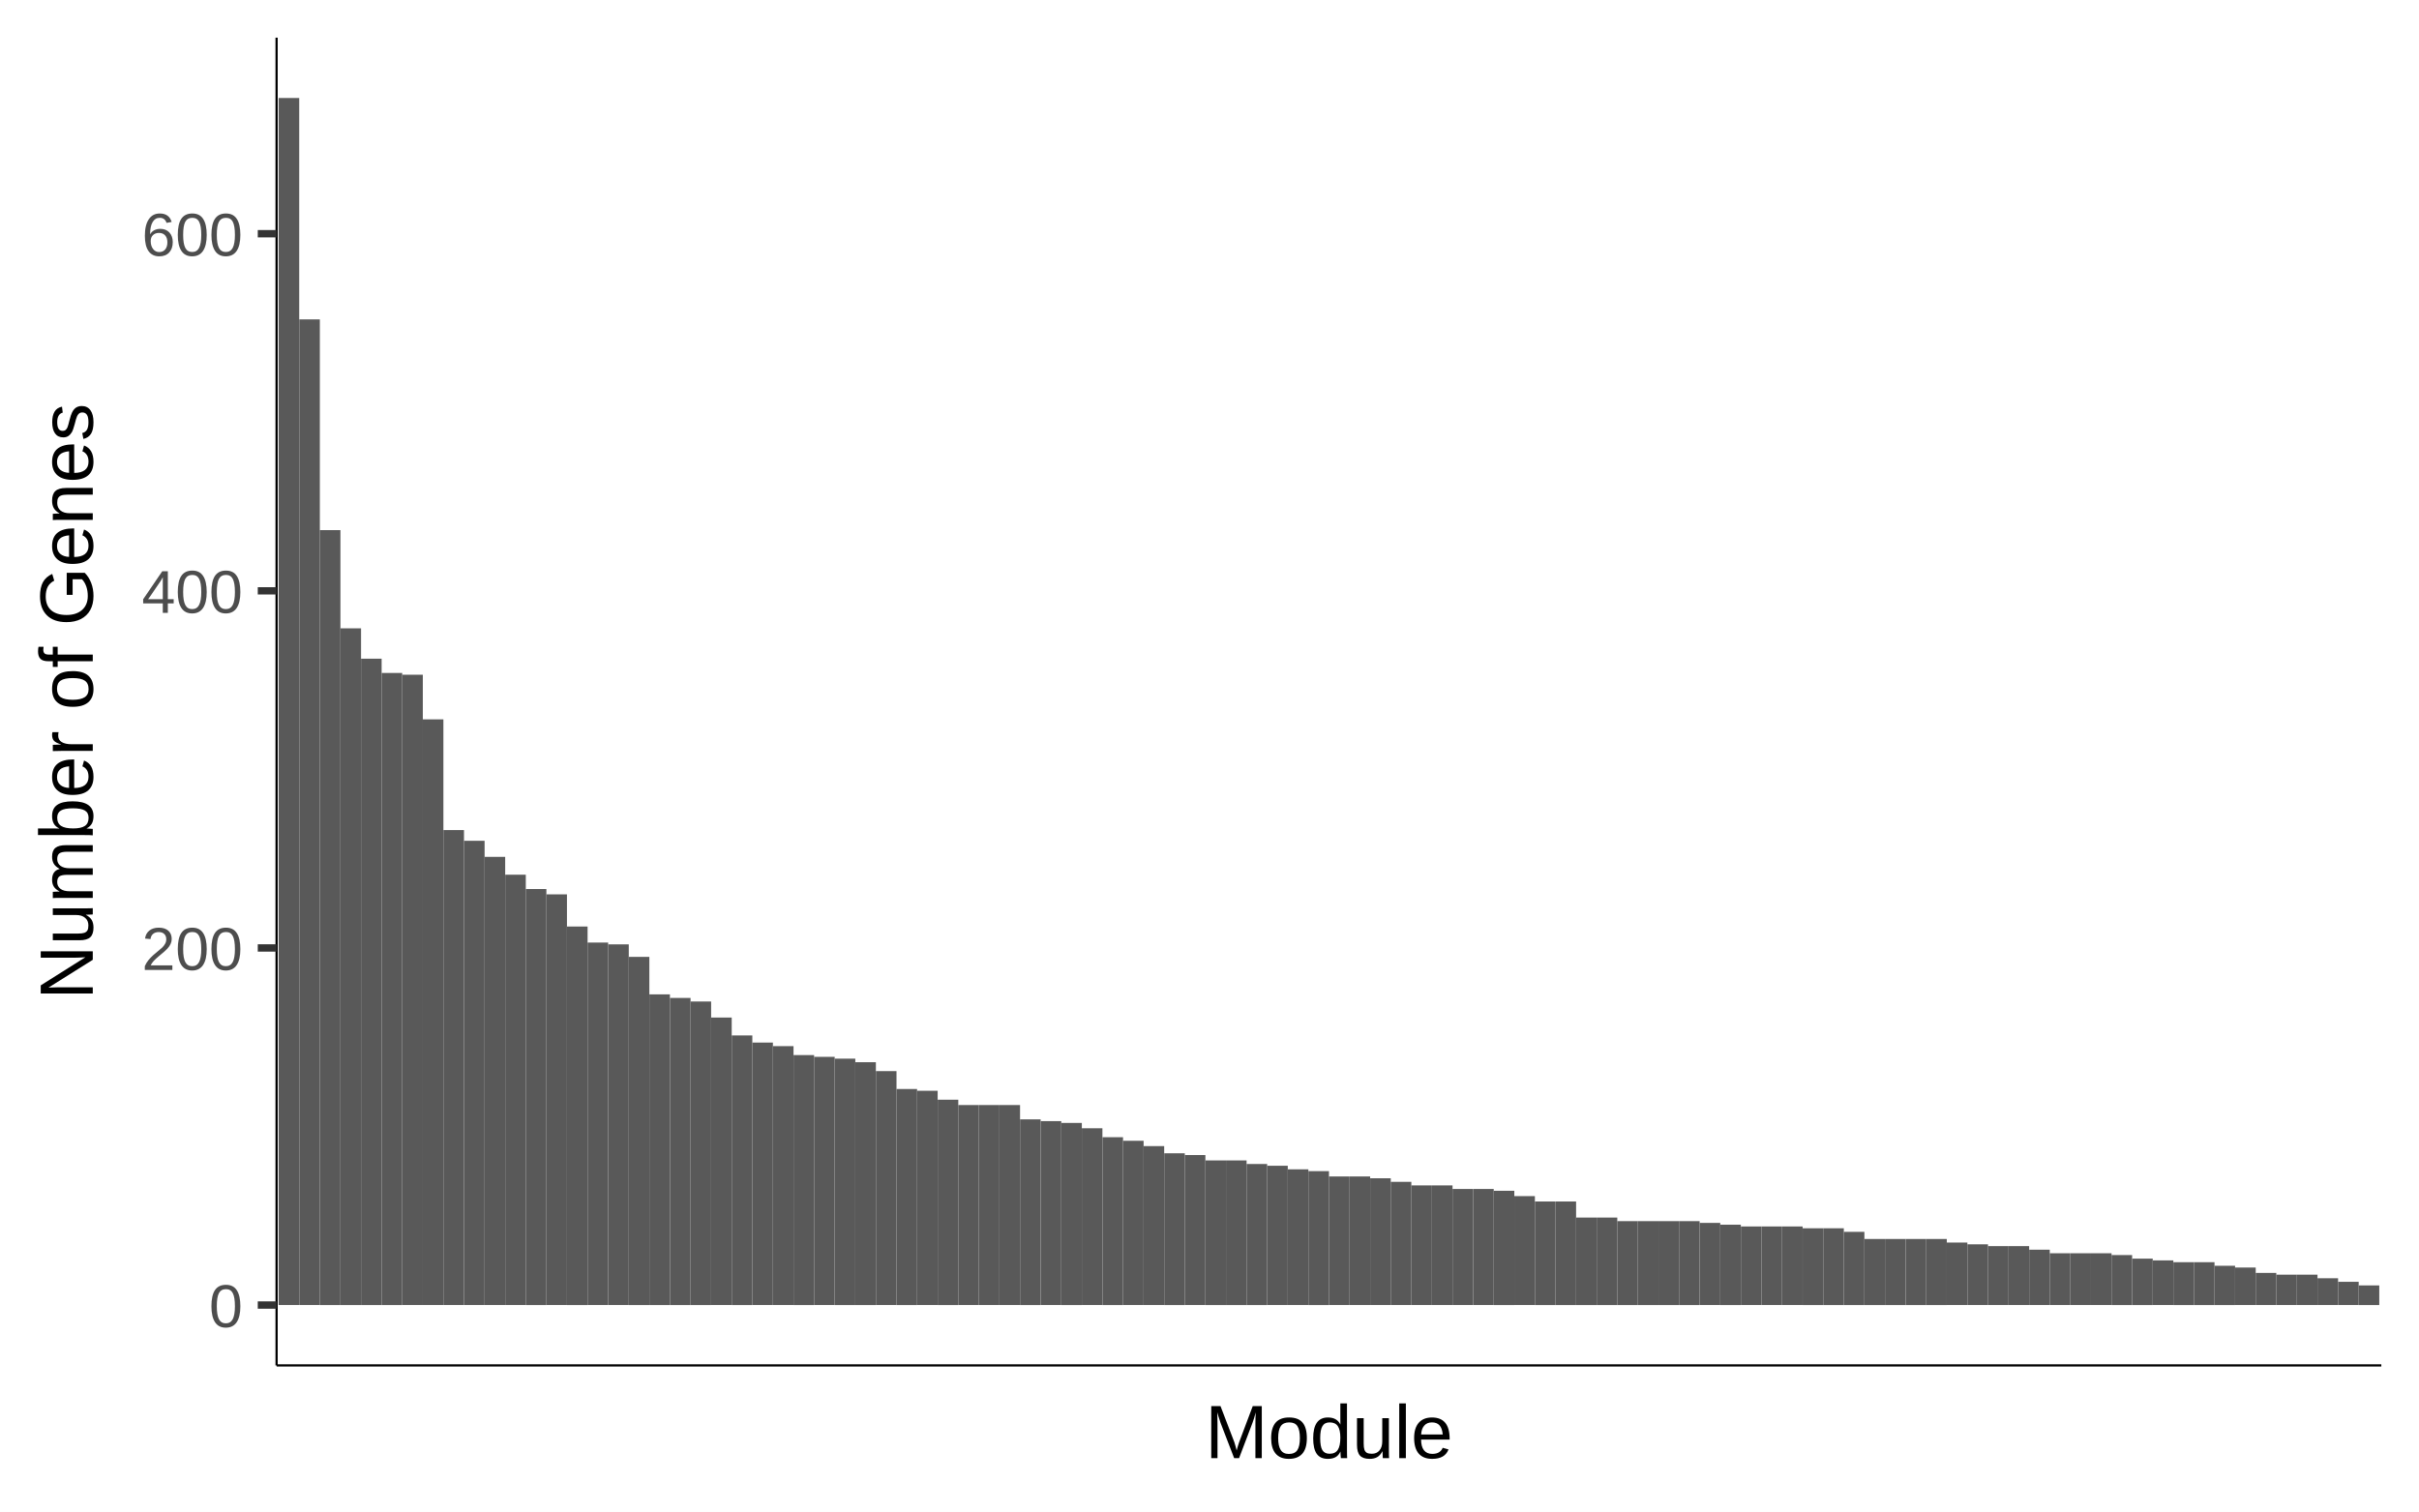
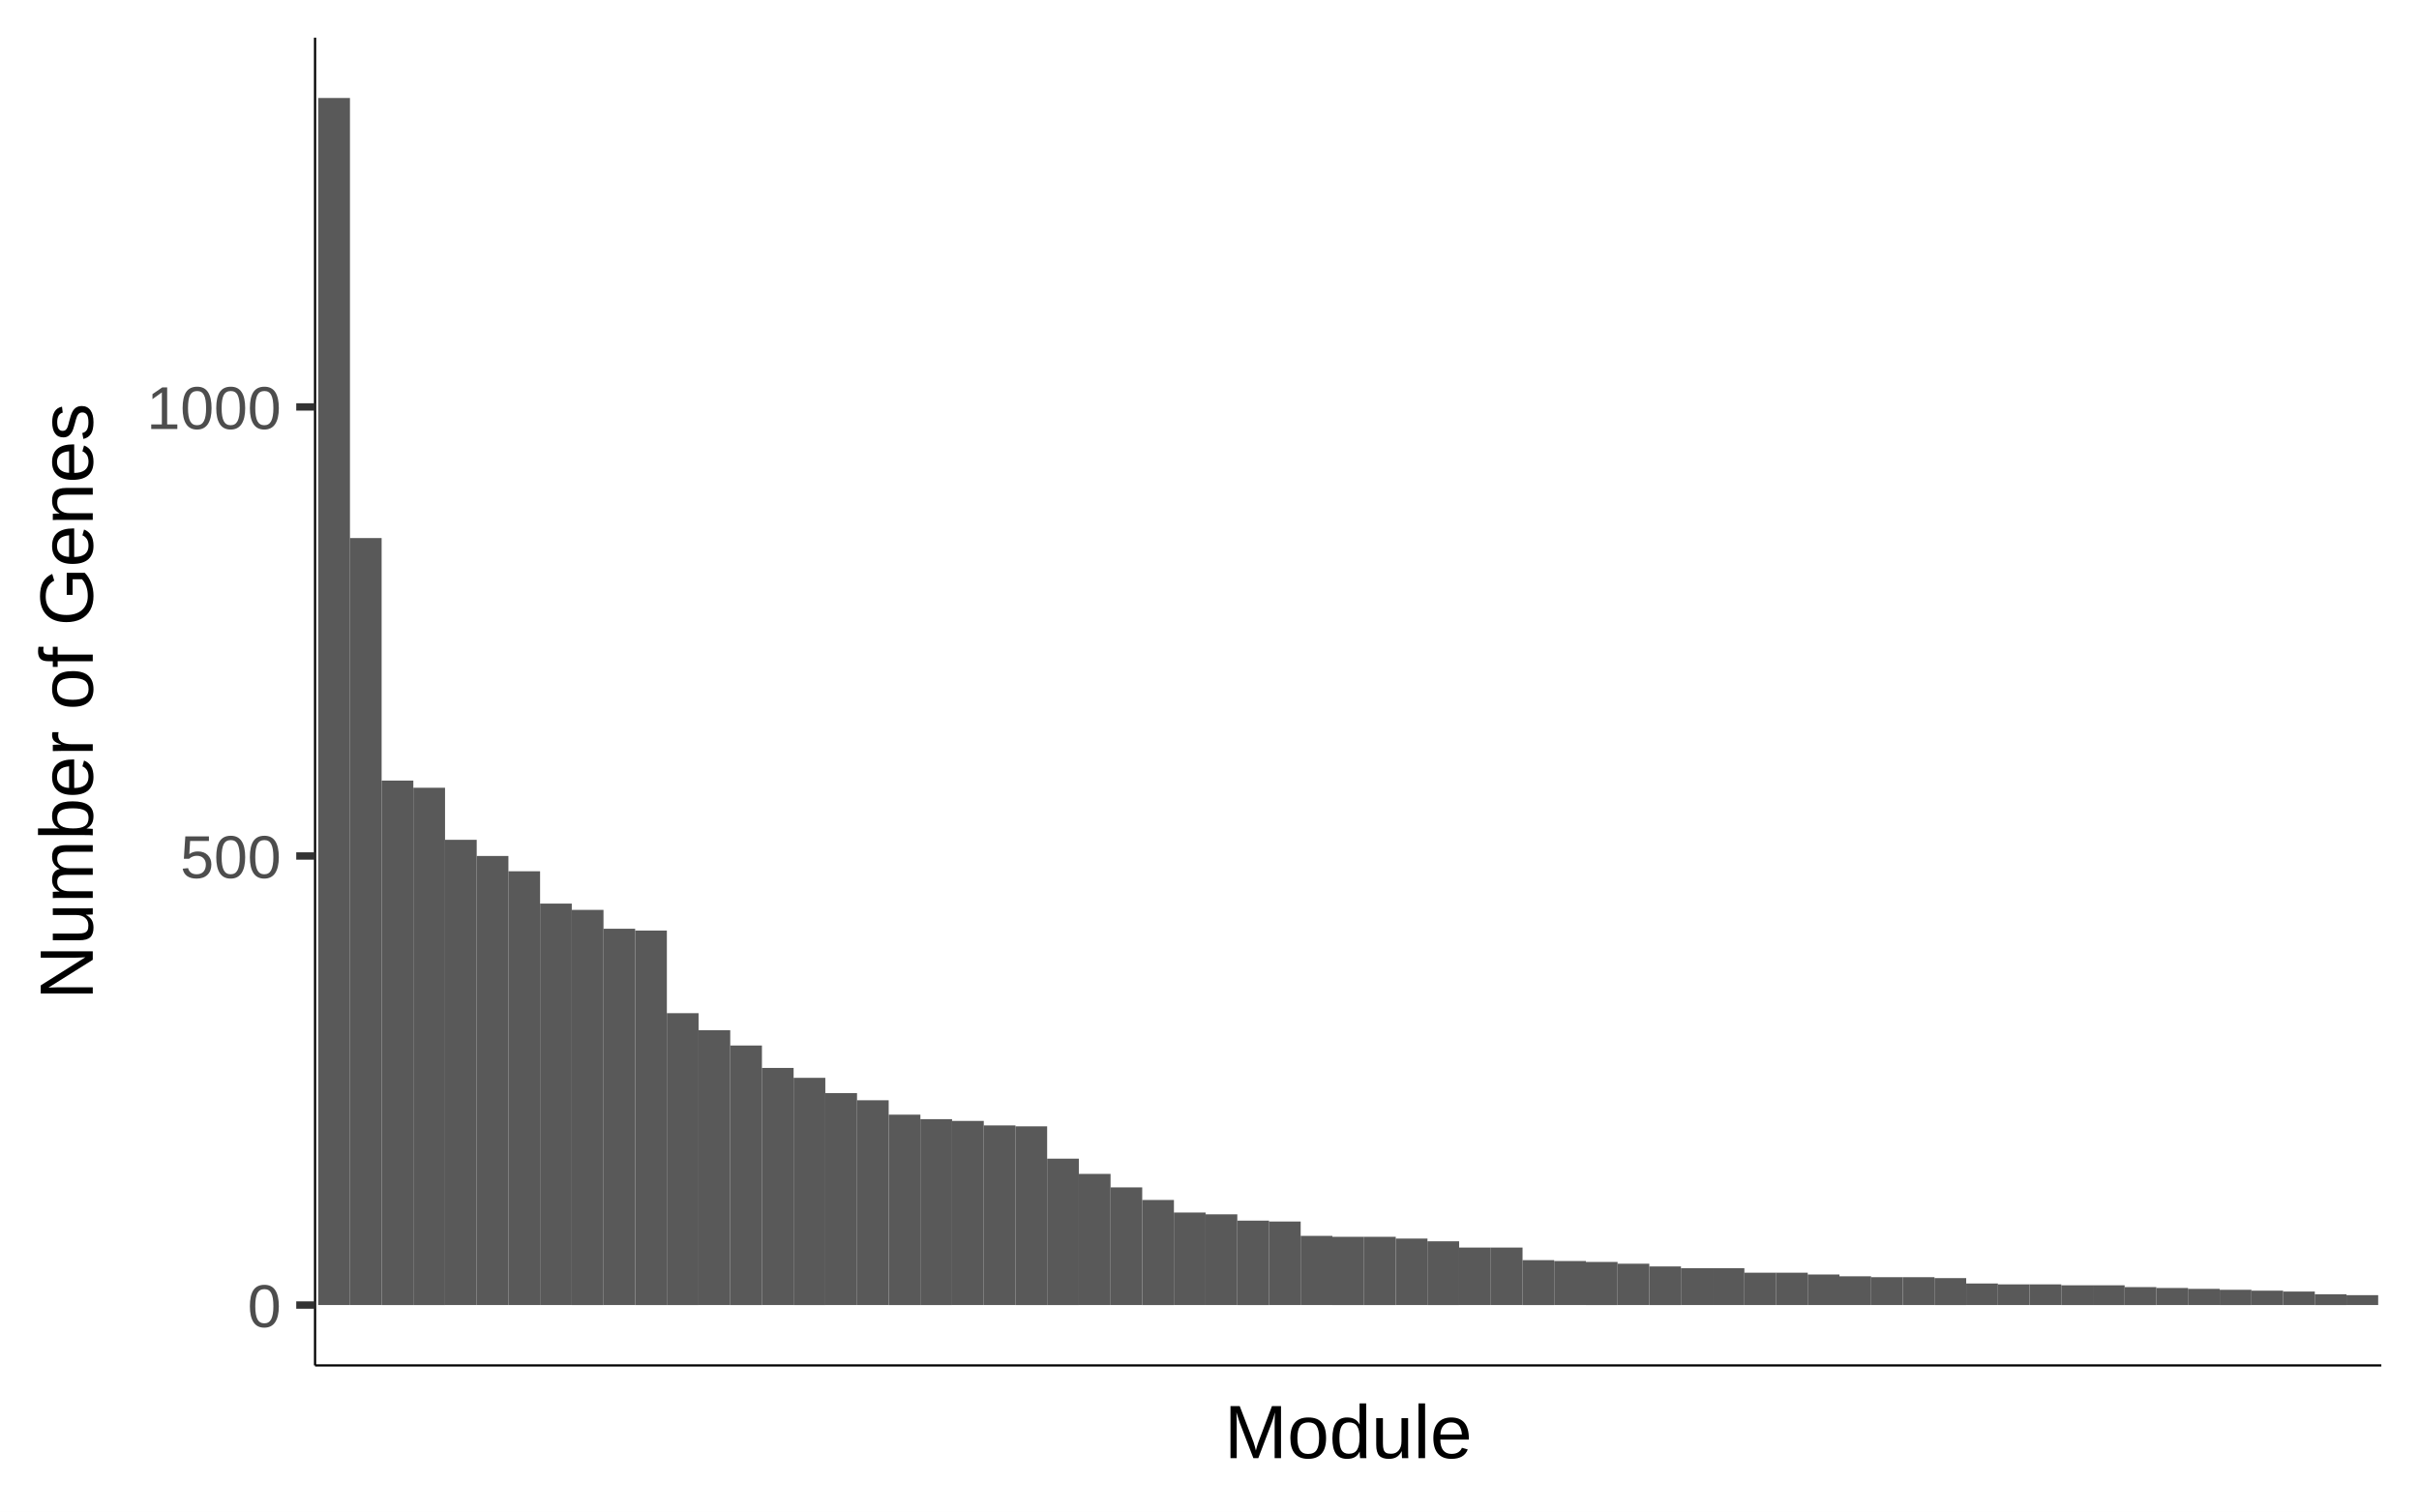
<svg xmlns="http://www.w3.org/2000/svg" class="svglite" width="576.00pt" height="360.00pt" viewBox="0 0 576.00 360.00">
  <defs>
    <style type="text/css">
    .svglite line, .svglite polyline, .svglite polygon, .svglite path, .svglite rect, .svglite circle {
      fill: none;
      stroke: #000000;
      stroke-linecap: round;
      stroke-linejoin: round;
      stroke-miterlimit: 10.00;
    }
  </style>
  </defs>
  <rect width="100%" height="100%" style="stroke: none; fill: #FFFFFF;" />
  <defs>
    <clipPath id="cpMC4wMHw1NzYuMDB8MC4wMHwzNjAuMDA=">
      <rect x="0.00" y="0.00" width="576.00" height="360.00" />
    </clipPath>
  </defs>
  <g clip-path="url(#cpMC4wMHw1NzYuMDB8MC4wMHwzNjAuMDA=)">
-     <rect x="0" y="0.00" width="576.00" height="360.00" style="stroke-width: 1.75; stroke: #FFFFFF; fill: #FFFFFF;" />
+     <rect x="0.00" y="0.00" width="576.00" height="360.00" style="stroke-width: 1.75; stroke: #FFFFFF; fill: #FFFFFF;" />
  </g>
  <defs>
-     <clipPath id="cpNjUuODZ8NTY3LjAzfDguOTd8MzI1LjIw">
-       <rect x="65.86" y="8.97" width="501.17" height="316.23" />
+     <clipPath id="cpNzUuMDJ8NTY3LjAzfDguOTd8MzI1LjIw">
+       <rect x="75.02" y="8.97" width="492.01" height="316.23" />
    </clipPath>
  </defs>
-   <g clip-path="url(#cpNjUuODZ8NTY3LjAzfDguOTd8MzI1LjIw)">
-     <rect x="65.86" y="8.97" width="501.17" height="316.23" style="stroke-width: 1.75; stroke: none; fill: #FFFFFF;" />
-     <rect x="66.35" y="23.34" width="4.90" height="287.48" style="stroke-width: 1.07; stroke: none; stroke-linecap: square; stroke-linejoin: miter; fill: #595959;" />
-     <rect x="71.26" y="76.07" width="4.90" height="234.75" style="stroke-width: 1.07; stroke: none; stroke-linecap: square; stroke-linejoin: miter; fill: #595959;" />
-     <rect x="76.16" y="126.26" width="4.90" height="184.57" style="stroke-width: 1.07; stroke: none; stroke-linecap: square; stroke-linejoin: miter; fill: #595959;" />
-     <rect x="81.07" y="149.65" width="4.90" height="161.18" style="stroke-width: 1.07; stroke: none; stroke-linecap: square; stroke-linejoin: miter; fill: #595959;" />
-     <rect x="85.97" y="156.88" width="4.90" height="153.95" style="stroke-width: 1.07; stroke: none; stroke-linecap: square; stroke-linejoin: miter; fill: #595959;" />
-     <rect x="90.87" y="160.28" width="4.90" height="150.55" style="stroke-width: 1.07; stroke: none; stroke-linecap: square; stroke-linejoin: miter; fill: #595959;" />
-     <rect x="95.78" y="160.70" width="4.90" height="150.12" style="stroke-width: 1.07; stroke: none; stroke-linecap: square; stroke-linejoin: miter; fill: #595959;" />
-     <rect x="100.68" y="171.33" width="4.90" height="139.49" style="stroke-width: 1.07; stroke: none; stroke-linecap: square; stroke-linejoin: miter; fill: #595959;" />
-     <rect x="105.58" y="197.70" width="4.90" height="113.12" style="stroke-width: 1.07; stroke: none; stroke-linecap: square; stroke-linejoin: miter; fill: #595959;" />
-     <rect x="110.49" y="200.25" width="4.90" height="110.57" style="stroke-width: 1.07; stroke: none; stroke-linecap: square; stroke-linejoin: miter; fill: #595959;" />
-     <rect x="115.39" y="204.08" width="4.90" height="106.74" style="stroke-width: 1.07; stroke: none; stroke-linecap: square; stroke-linejoin: miter; fill: #595959;" />
-     <rect x="120.30" y="208.33" width="4.90" height="102.49" style="stroke-width: 1.07; stroke: none; stroke-linecap: square; stroke-linejoin: miter; fill: #595959;" />
-     <rect x="125.20" y="211.74" width="4.90" height="99.09" style="stroke-width: 1.07; stroke: none; stroke-linecap: square; stroke-linejoin: miter; fill: #595959;" />
-     <rect x="130.10" y="213.01" width="4.90" height="97.81" style="stroke-width: 1.07; stroke: none; stroke-linecap: square; stroke-linejoin: miter; fill: #595959;" />
-     <rect x="135.01" y="220.67" width="4.90" height="90.16" style="stroke-width: 1.07; stroke: none; stroke-linecap: square; stroke-linejoin: miter; fill: #595959;" />
-     <rect x="139.91" y="224.49" width="4.90" height="86.33" style="stroke-width: 1.07; stroke: none; stroke-linecap: square; stroke-linejoin: miter; fill: #595959;" />
-     <rect x="144.82" y="224.92" width="4.90" height="85.90" style="stroke-width: 1.07; stroke: none; stroke-linecap: square; stroke-linejoin: miter; fill: #595959;" />
-     <rect x="149.72" y="227.90" width="4.90" height="82.93" style="stroke-width: 1.07; stroke: none; stroke-linecap: square; stroke-linejoin: miter; fill: #595959;" />
-     <rect x="154.62" y="236.83" width="4.90" height="74.00" style="stroke-width: 1.07; stroke: none; stroke-linecap: square; stroke-linejoin: miter; fill: #595959;" />
-     <rect x="159.53" y="237.68" width="4.90" height="73.15" style="stroke-width: 1.07; stroke: none; stroke-linecap: square; stroke-linejoin: miter; fill: #595959;" />
-     <rect x="164.43" y="238.53" width="4.90" height="72.30" style="stroke-width: 1.07; stroke: none; stroke-linecap: square; stroke-linejoin: miter; fill: #595959;" />
-     <rect x="169.33" y="242.35" width="4.90" height="68.47" style="stroke-width: 1.07; stroke: none; stroke-linecap: square; stroke-linejoin: miter; fill: #595959;" />
-     <rect x="174.24" y="246.61" width="4.90" height="64.22" style="stroke-width: 1.07; stroke: none; stroke-linecap: square; stroke-linejoin: miter; fill: #595959;" />
-     <rect x="179.14" y="248.31" width="4.90" height="62.51" style="stroke-width: 1.07; stroke: none; stroke-linecap: square; stroke-linejoin: miter; fill: #595959;" />
-     <rect x="184.05" y="249.16" width="4.90" height="61.66" style="stroke-width: 1.07; stroke: none; stroke-linecap: square; stroke-linejoin: miter; fill: #595959;" />
-     <rect x="188.95" y="251.29" width="4.90" height="59.54" style="stroke-width: 1.07; stroke: none; stroke-linecap: square; stroke-linejoin: miter; fill: #595959;" />
-     <rect x="193.85" y="251.71" width="4.90" height="59.11" style="stroke-width: 1.07; stroke: none; stroke-linecap: square; stroke-linejoin: miter; fill: #595959;" />
-     <rect x="198.76" y="252.14" width="4.90" height="58.69" style="stroke-width: 1.07; stroke: none; stroke-linecap: square; stroke-linejoin: miter; fill: #595959;" />
-     <rect x="203.66" y="252.99" width="4.90" height="57.84" style="stroke-width: 1.07; stroke: none; stroke-linecap: square; stroke-linejoin: miter; fill: #595959;" />
-     <rect x="208.57" y="255.11" width="4.90" height="55.71" style="stroke-width: 1.07; stroke: none; stroke-linecap: square; stroke-linejoin: miter; fill: #595959;" />
-     <rect x="213.47" y="259.37" width="4.90" height="51.46" style="stroke-width: 1.07; stroke: none; stroke-linecap: square; stroke-linejoin: miter; fill: #595959;" />
-     <rect x="218.37" y="259.79" width="4.90" height="51.03" style="stroke-width: 1.07; stroke: none; stroke-linecap: square; stroke-linejoin: miter; fill: #595959;" />
-     <rect x="223.28" y="261.92" width="4.90" height="48.91" style="stroke-width: 1.07; stroke: none; stroke-linecap: square; stroke-linejoin: miter; fill: #595959;" />
-     <rect x="228.18" y="263.19" width="4.90" height="47.63" style="stroke-width: 1.07; stroke: none; stroke-linecap: square; stroke-linejoin: miter; fill: #595959;" />
-     <rect x="233.08" y="263.19" width="4.90" height="47.63" style="stroke-width: 1.07; stroke: none; stroke-linecap: square; stroke-linejoin: miter; fill: #595959;" />
-     <rect x="237.99" y="263.19" width="4.90" height="47.63" style="stroke-width: 1.07; stroke: none; stroke-linecap: square; stroke-linejoin: miter; fill: #595959;" />
-     <rect x="242.89" y="266.60" width="4.90" height="44.23" style="stroke-width: 1.07; stroke: none; stroke-linecap: square; stroke-linejoin: miter; fill: #595959;" />
-     <rect x="247.80" y="267.02" width="4.90" height="43.80" style="stroke-width: 1.07; stroke: none; stroke-linecap: square; stroke-linejoin: miter; fill: #595959;" />
-     <rect x="252.70" y="267.45" width="4.90" height="43.38" style="stroke-width: 1.07; stroke: none; stroke-linecap: square; stroke-linejoin: miter; fill: #595959;" />
-     <rect x="257.60" y="268.72" width="4.90" height="42.10" style="stroke-width: 1.07; stroke: none; stroke-linecap: square; stroke-linejoin: miter; fill: #595959;" />
-     <rect x="262.51" y="270.85" width="4.90" height="39.98" style="stroke-width: 1.07; stroke: none; stroke-linecap: square; stroke-linejoin: miter; fill: #595959;" />
-     <rect x="267.41" y="271.70" width="4.90" height="39.12" style="stroke-width: 1.07; stroke: none; stroke-linecap: square; stroke-linejoin: miter; fill: #595959;" />
-     <rect x="272.31" y="272.97" width="4.90" height="37.85" style="stroke-width: 1.07; stroke: none; stroke-linecap: square; stroke-linejoin: miter; fill: #595959;" />
-     <rect x="277.22" y="274.68" width="4.90" height="36.15" style="stroke-width: 1.07; stroke: none; stroke-linecap: square; stroke-linejoin: miter; fill: #595959;" />
-     <rect x="282.12" y="275.10" width="4.90" height="35.72" style="stroke-width: 1.07; stroke: none; stroke-linecap: square; stroke-linejoin: miter; fill: #595959;" />
-     <rect x="287.03" y="276.38" width="4.90" height="34.45" style="stroke-width: 1.07; stroke: none; stroke-linecap: square; stroke-linejoin: miter; fill: #595959;" />
-     <rect x="291.93" y="276.38" width="4.90" height="34.45" style="stroke-width: 1.07; stroke: none; stroke-linecap: square; stroke-linejoin: miter; fill: #595959;" />
-     <rect x="296.83" y="277.23" width="4.90" height="33.60" style="stroke-width: 1.07; stroke: none; stroke-linecap: square; stroke-linejoin: miter; fill: #595959;" />
-     <rect x="301.74" y="277.65" width="4.90" height="33.17" style="stroke-width: 1.07; stroke: none; stroke-linecap: square; stroke-linejoin: miter; fill: #595959;" />
-     <rect x="306.64" y="278.50" width="4.90" height="32.32" style="stroke-width: 1.07; stroke: none; stroke-linecap: square; stroke-linejoin: miter; fill: #595959;" />
-     <rect x="311.55" y="278.93" width="4.90" height="31.90" style="stroke-width: 1.07; stroke: none; stroke-linecap: square; stroke-linejoin: miter; fill: #595959;" />
-     <rect x="316.45" y="280.20" width="4.90" height="30.62" style="stroke-width: 1.07; stroke: none; stroke-linecap: square; stroke-linejoin: miter; fill: #595959;" />
-     <rect x="321.35" y="280.20" width="4.90" height="30.62" style="stroke-width: 1.07; stroke: none; stroke-linecap: square; stroke-linejoin: miter; fill: #595959;" />
-     <rect x="326.26" y="280.63" width="4.90" height="30.19" style="stroke-width: 1.07; stroke: none; stroke-linecap: square; stroke-linejoin: miter; fill: #595959;" />
-     <rect x="331.16" y="281.48" width="4.90" height="29.34" style="stroke-width: 1.07; stroke: none; stroke-linecap: square; stroke-linejoin: miter; fill: #595959;" />
-     <rect x="336.06" y="282.33" width="4.90" height="28.49" style="stroke-width: 1.07; stroke: none; stroke-linecap: square; stroke-linejoin: miter; fill: #595959;" />
-     <rect x="340.97" y="282.33" width="4.90" height="28.49" style="stroke-width: 1.07; stroke: none; stroke-linecap: square; stroke-linejoin: miter; fill: #595959;" />
-     <rect x="345.87" y="283.18" width="4.90" height="27.64" style="stroke-width: 1.07; stroke: none; stroke-linecap: square; stroke-linejoin: miter; fill: #595959;" />
-     <rect x="350.78" y="283.18" width="4.90" height="27.64" style="stroke-width: 1.07; stroke: none; stroke-linecap: square; stroke-linejoin: miter; fill: #595959;" />
-     <rect x="355.68" y="283.61" width="4.90" height="27.22" style="stroke-width: 1.07; stroke: none; stroke-linecap: square; stroke-linejoin: miter; fill: #595959;" />
-     <rect x="360.58" y="284.88" width="4.90" height="25.94" style="stroke-width: 1.07; stroke: none; stroke-linecap: square; stroke-linejoin: miter; fill: #595959;" />
-     <rect x="365.49" y="286.16" width="4.90" height="24.67" style="stroke-width: 1.07; stroke: none; stroke-linecap: square; stroke-linejoin: miter; fill: #595959;" />
-     <rect x="370.39" y="286.16" width="4.90" height="24.67" style="stroke-width: 1.07; stroke: none; stroke-linecap: square; stroke-linejoin: miter; fill: #595959;" />
-     <rect x="375.29" y="289.99" width="4.90" height="20.84" style="stroke-width: 1.07; stroke: none; stroke-linecap: square; stroke-linejoin: miter; fill: #595959;" />
-     <rect x="380.20" y="289.99" width="4.90" height="20.84" style="stroke-width: 1.07; stroke: none; stroke-linecap: square; stroke-linejoin: miter; fill: #595959;" />
-     <rect x="385.10" y="290.84" width="4.90" height="19.99" style="stroke-width: 1.07; stroke: none; stroke-linecap: square; stroke-linejoin: miter; fill: #595959;" />
-     <rect x="390.01" y="290.84" width="4.90" height="19.99" style="stroke-width: 1.07; stroke: none; stroke-linecap: square; stroke-linejoin: miter; fill: #595959;" />
-     <rect x="394.91" y="290.84" width="4.90" height="19.99" style="stroke-width: 1.07; stroke: none; stroke-linecap: square; stroke-linejoin: miter; fill: #595959;" />
-     <rect x="399.81" y="290.84" width="4.90" height="19.99" style="stroke-width: 1.07; stroke: none; stroke-linecap: square; stroke-linejoin: miter; fill: #595959;" />
-     <rect x="404.72" y="291.26" width="4.90" height="19.56" style="stroke-width: 1.07; stroke: none; stroke-linecap: square; stroke-linejoin: miter; fill: #595959;" />
-     <rect x="409.62" y="291.69" width="4.90" height="19.14" style="stroke-width: 1.07; stroke: none; stroke-linecap: square; stroke-linejoin: miter; fill: #595959;" />
-     <rect x="414.53" y="292.11" width="4.90" height="18.71" style="stroke-width: 1.07; stroke: none; stroke-linecap: square; stroke-linejoin: miter; fill: #595959;" />
-     <rect x="419.43" y="292.11" width="4.90" height="18.71" style="stroke-width: 1.07; stroke: none; stroke-linecap: square; stroke-linejoin: miter; fill: #595959;" />
-     <rect x="424.33" y="292.11" width="4.90" height="18.71" style="stroke-width: 1.07; stroke: none; stroke-linecap: square; stroke-linejoin: miter; fill: #595959;" />
-     <rect x="429.24" y="292.54" width="4.90" height="18.29" style="stroke-width: 1.07; stroke: none; stroke-linecap: square; stroke-linejoin: miter; fill: #595959;" />
-     <rect x="434.14" y="292.54" width="4.90" height="18.29" style="stroke-width: 1.07; stroke: none; stroke-linecap: square; stroke-linejoin: miter; fill: #595959;" />
-     <rect x="439.04" y="293.39" width="4.90" height="17.44" style="stroke-width: 1.07; stroke: none; stroke-linecap: square; stroke-linejoin: miter; fill: #595959;" />
-     <rect x="443.95" y="295.09" width="4.90" height="15.74" style="stroke-width: 1.07; stroke: none; stroke-linecap: square; stroke-linejoin: miter; fill: #595959;" />
-     <rect x="448.85" y="295.09" width="4.90" height="15.74" style="stroke-width: 1.07; stroke: none; stroke-linecap: square; stroke-linejoin: miter; fill: #595959;" />
-     <rect x="453.76" y="295.09" width="4.90" height="15.74" style="stroke-width: 1.07; stroke: none; stroke-linecap: square; stroke-linejoin: miter; fill: #595959;" />
-     <rect x="458.66" y="295.09" width="4.90" height="15.74" style="stroke-width: 1.07; stroke: none; stroke-linecap: square; stroke-linejoin: miter; fill: #595959;" />
-     <rect x="463.56" y="295.94" width="4.90" height="14.88" style="stroke-width: 1.07; stroke: none; stroke-linecap: square; stroke-linejoin: miter; fill: #595959;" />
-     <rect x="468.47" y="296.36" width="4.90" height="14.46" style="stroke-width: 1.07; stroke: none; stroke-linecap: square; stroke-linejoin: miter; fill: #595959;" />
-     <rect x="473.37" y="296.79" width="4.90" height="14.03" style="stroke-width: 1.07; stroke: none; stroke-linecap: square; stroke-linejoin: miter; fill: #595959;" />
-     <rect x="478.27" y="296.79" width="4.90" height="14.03" style="stroke-width: 1.07; stroke: none; stroke-linecap: square; stroke-linejoin: miter; fill: #595959;" />
-     <rect x="483.18" y="297.64" width="4.90" height="13.18" style="stroke-width: 1.07; stroke: none; stroke-linecap: square; stroke-linejoin: miter; fill: #595959;" />
-     <rect x="488.08" y="298.49" width="4.90" height="12.33" style="stroke-width: 1.07; stroke: none; stroke-linecap: square; stroke-linejoin: miter; fill: #595959;" />
-     <rect x="492.99" y="298.49" width="4.90" height="12.33" style="stroke-width: 1.07; stroke: none; stroke-linecap: square; stroke-linejoin: miter; fill: #595959;" />
-     <rect x="497.89" y="298.49" width="4.90" height="12.33" style="stroke-width: 1.07; stroke: none; stroke-linecap: square; stroke-linejoin: miter; fill: #595959;" />
-     <rect x="502.79" y="298.92" width="4.90" height="11.91" style="stroke-width: 1.07; stroke: none; stroke-linecap: square; stroke-linejoin: miter; fill: #595959;" />
-     <rect x="507.70" y="299.77" width="4.90" height="11.06" style="stroke-width: 1.07; stroke: none; stroke-linecap: square; stroke-linejoin: miter; fill: #595959;" />
-     <rect x="512.60" y="300.19" width="4.90" height="10.63" style="stroke-width: 1.07; stroke: none; stroke-linecap: square; stroke-linejoin: miter; fill: #595959;" />
-     <rect x="517.51" y="300.62" width="4.90" height="10.21" style="stroke-width: 1.07; stroke: none; stroke-linecap: square; stroke-linejoin: miter; fill: #595959;" />
-     <rect x="522.41" y="300.62" width="4.90" height="10.21" style="stroke-width: 1.07; stroke: none; stroke-linecap: square; stroke-linejoin: miter; fill: #595959;" />
-     <rect x="527.31" y="301.47" width="4.90" height="9.36" style="stroke-width: 1.07; stroke: none; stroke-linecap: square; stroke-linejoin: miter; fill: #595959;" />
-     <rect x="532.22" y="301.89" width="4.90" height="8.93" style="stroke-width: 1.07; stroke: none; stroke-linecap: square; stroke-linejoin: miter; fill: #595959;" />
-     <rect x="537.12" y="303.17" width="4.90" height="7.65" style="stroke-width: 1.07; stroke: none; stroke-linecap: square; stroke-linejoin: miter; fill: #595959;" />
-     <rect x="542.02" y="303.59" width="4.90" height="7.23" style="stroke-width: 1.07; stroke: none; stroke-linecap: square; stroke-linejoin: miter; fill: #595959;" />
-     <rect x="546.93" y="303.59" width="4.90" height="7.23" style="stroke-width: 1.07; stroke: none; stroke-linecap: square; stroke-linejoin: miter; fill: #595959;" />
-     <rect x="551.83" y="304.44" width="4.90" height="6.38" style="stroke-width: 1.07; stroke: none; stroke-linecap: square; stroke-linejoin: miter; fill: #595959;" />
-     <rect x="556.74" y="305.29" width="4.90" height="5.53" style="stroke-width: 1.07; stroke: none; stroke-linecap: square; stroke-linejoin: miter; fill: #595959;" />
-     <rect x="561.64" y="306.15" width="4.90" height="4.68" style="stroke-width: 1.07; stroke: none; stroke-linecap: square; stroke-linejoin: miter; fill: #595959;" />
+   <g clip-path="url(#cpNzUuMDJ8NTY3LjAzfDguOTd8MzI1LjIw)">
+     <rect x="75.02" y="8.97" width="492.01" height="316.23" style="stroke-width: 1.75; stroke: none; fill: #FFFFFF;" />
+     <rect x="75.78" y="23.34" width="7.55" height="287.48" style="stroke-width: 1.07; stroke: none; stroke-linecap: square; stroke-linejoin: miter; fill: #595959;" />
+     <rect x="83.32" y="128.15" width="7.55" height="182.67" style="stroke-width: 1.07; stroke: none; stroke-linecap: square; stroke-linejoin: miter; fill: #595959;" />
+     <rect x="90.87" y="185.91" width="7.55" height="124.92" style="stroke-width: 1.07; stroke: none; stroke-linecap: square; stroke-linejoin: miter; fill: #595959;" />
+     <rect x="98.42" y="187.62" width="7.55" height="123.21" style="stroke-width: 1.07; stroke: none; stroke-linecap: square; stroke-linejoin: miter; fill: #595959;" />
+     <rect x="105.96" y="200.02" width="7.55" height="110.80" style="stroke-width: 1.07; stroke: none; stroke-linecap: square; stroke-linejoin: miter; fill: #595959;" />
+     <rect x="113.51" y="203.87" width="7.55" height="106.95" style="stroke-width: 1.07; stroke: none; stroke-linecap: square; stroke-linejoin: miter; fill: #595959;" />
+     <rect x="121.05" y="207.51" width="7.55" height="103.31" style="stroke-width: 1.07; stroke: none; stroke-linecap: square; stroke-linejoin: miter; fill: #595959;" />
+     <rect x="128.60" y="215.21" width="7.55" height="95.61" style="stroke-width: 1.07; stroke: none; stroke-linecap: square; stroke-linejoin: miter; fill: #595959;" />
+     <rect x="136.15" y="216.71" width="7.55" height="94.12" style="stroke-width: 1.07; stroke: none; stroke-linecap: square; stroke-linejoin: miter; fill: #595959;" />
+     <rect x="143.69" y="221.20" width="7.55" height="89.62" style="stroke-width: 1.07; stroke: none; stroke-linecap: square; stroke-linejoin: miter; fill: #595959;" />
+     <rect x="151.24" y="221.63" width="7.55" height="89.20" style="stroke-width: 1.07; stroke: none; stroke-linecap: square; stroke-linejoin: miter; fill: #595959;" />
+     <rect x="158.79" y="241.31" width="7.55" height="69.52" style="stroke-width: 1.07; stroke: none; stroke-linecap: square; stroke-linejoin: miter; fill: #595959;" />
+     <rect x="166.33" y="245.37" width="7.55" height="65.45" style="stroke-width: 1.07; stroke: none; stroke-linecap: square; stroke-linejoin: miter; fill: #595959;" />
+     <rect x="173.88" y="249.01" width="7.55" height="61.82" style="stroke-width: 1.07; stroke: none; stroke-linecap: square; stroke-linejoin: miter; fill: #595959;" />
+     <rect x="181.42" y="254.35" width="7.55" height="56.47" style="stroke-width: 1.07; stroke: none; stroke-linecap: square; stroke-linejoin: miter; fill: #595959;" />
+     <rect x="188.97" y="256.71" width="7.55" height="54.12" style="stroke-width: 1.07; stroke: none; stroke-linecap: square; stroke-linejoin: miter; fill: #595959;" />
+     <rect x="196.52" y="260.34" width="7.55" height="50.48" style="stroke-width: 1.07; stroke: none; stroke-linecap: square; stroke-linejoin: miter; fill: #595959;" />
+     <rect x="204.06" y="262.05" width="7.55" height="48.77" style="stroke-width: 1.07; stroke: none; stroke-linecap: square; stroke-linejoin: miter; fill: #595959;" />
+     <rect x="211.61" y="265.48" width="7.55" height="45.35" style="stroke-width: 1.07; stroke: none; stroke-linecap: square; stroke-linejoin: miter; fill: #595959;" />
+     <rect x="219.15" y="266.55" width="7.55" height="44.28" style="stroke-width: 1.07; stroke: none; stroke-linecap: square; stroke-linejoin: miter; fill: #595959;" />
+     <rect x="226.70" y="266.97" width="7.55" height="43.85" style="stroke-width: 1.07; stroke: none; stroke-linecap: square; stroke-linejoin: miter; fill: #595959;" />
+     <rect x="234.25" y="268.04" width="7.55" height="42.78" style="stroke-width: 1.07; stroke: none; stroke-linecap: square; stroke-linejoin: miter; fill: #595959;" />
+     <rect x="241.79" y="268.26" width="7.55" height="42.57" style="stroke-width: 1.07; stroke: none; stroke-linecap: square; stroke-linejoin: miter; fill: #595959;" />
+     <rect x="249.34" y="275.96" width="7.55" height="34.87" style="stroke-width: 1.07; stroke: none; stroke-linecap: square; stroke-linejoin: miter; fill: #595959;" />
+     <rect x="256.89" y="279.59" width="7.55" height="31.23" style="stroke-width: 1.07; stroke: none; stroke-linecap: square; stroke-linejoin: miter; fill: #595959;" />
+     <rect x="264.43" y="282.80" width="7.55" height="28.02" style="stroke-width: 1.07; stroke: none; stroke-linecap: square; stroke-linejoin: miter; fill: #595959;" />
+     <rect x="271.98" y="285.80" width="7.55" height="25.03" style="stroke-width: 1.07; stroke: none; stroke-linecap: square; stroke-linejoin: miter; fill: #595959;" />
+     <rect x="279.52" y="288.79" width="7.55" height="22.03" style="stroke-width: 1.07; stroke: none; stroke-linecap: square; stroke-linejoin: miter; fill: #595959;" />
+     <rect x="287.07" y="289.22" width="7.55" height="21.60" style="stroke-width: 1.07; stroke: none; stroke-linecap: square; stroke-linejoin: miter; fill: #595959;" />
+     <rect x="294.62" y="290.72" width="7.55" height="20.11" style="stroke-width: 1.07; stroke: none; stroke-linecap: square; stroke-linejoin: miter; fill: #595959;" />
+     <rect x="302.16" y="290.93" width="7.55" height="19.89" style="stroke-width: 1.07; stroke: none; stroke-linecap: square; stroke-linejoin: miter; fill: #595959;" />
+     <rect x="309.71" y="294.35" width="7.55" height="16.47" style="stroke-width: 1.07; stroke: none; stroke-linecap: square; stroke-linejoin: miter; fill: #595959;" />
+     <rect x="317.25" y="294.57" width="7.55" height="16.26" style="stroke-width: 1.07; stroke: none; stroke-linecap: square; stroke-linejoin: miter; fill: #595959;" />
+     <rect x="324.80" y="294.57" width="7.55" height="16.26" style="stroke-width: 1.07; stroke: none; stroke-linecap: square; stroke-linejoin: miter; fill: #595959;" />
+     <rect x="332.35" y="294.99" width="7.55" height="15.83" style="stroke-width: 1.07; stroke: none; stroke-linecap: square; stroke-linejoin: miter; fill: #595959;" />
+     <rect x="339.89" y="295.64" width="7.55" height="15.19" style="stroke-width: 1.07; stroke: none; stroke-linecap: square; stroke-linejoin: miter; fill: #595959;" />
+     <rect x="347.44" y="297.13" width="7.55" height="13.69" style="stroke-width: 1.07; stroke: none; stroke-linecap: square; stroke-linejoin: miter; fill: #595959;" />
+     <rect x="354.99" y="297.13" width="7.55" height="13.69" style="stroke-width: 1.07; stroke: none; stroke-linecap: square; stroke-linejoin: miter; fill: #595959;" />
+     <rect x="362.53" y="300.13" width="7.55" height="10.70" style="stroke-width: 1.07; stroke: none; stroke-linecap: square; stroke-linejoin: miter; fill: #595959;" />
+     <rect x="370.08" y="300.34" width="7.55" height="10.48" style="stroke-width: 1.07; stroke: none; stroke-linecap: square; stroke-linejoin: miter; fill: #595959;" />
+     <rect x="377.62" y="300.56" width="7.55" height="10.27" style="stroke-width: 1.07; stroke: none; stroke-linecap: square; stroke-linejoin: miter; fill: #595959;" />
+     <rect x="385.17" y="300.98" width="7.55" height="9.84" style="stroke-width: 1.07; stroke: none; stroke-linecap: square; stroke-linejoin: miter; fill: #595959;" />
+     <rect x="392.72" y="301.63" width="7.55" height="9.20" style="stroke-width: 1.07; stroke: none; stroke-linecap: square; stroke-linejoin: miter; fill: #595959;" />
+     <rect x="400.26" y="302.05" width="7.55" height="8.77" style="stroke-width: 1.07; stroke: none; stroke-linecap: square; stroke-linejoin: miter; fill: #595959;" />
+     <rect x="407.81" y="302.05" width="7.55" height="8.77" style="stroke-width: 1.07; stroke: none; stroke-linecap: square; stroke-linejoin: miter; fill: #595959;" />
+     <rect x="415.36" y="303.12" width="7.55" height="7.70" style="stroke-width: 1.07; stroke: none; stroke-linecap: square; stroke-linejoin: miter; fill: #595959;" />
+     <rect x="422.90" y="303.12" width="7.55" height="7.70" style="stroke-width: 1.07; stroke: none; stroke-linecap: square; stroke-linejoin: miter; fill: #595959;" />
+     <rect x="430.45" y="303.55" width="7.55" height="7.27" style="stroke-width: 1.07; stroke: none; stroke-linecap: square; stroke-linejoin: miter; fill: #595959;" />
+     <rect x="437.99" y="303.98" width="7.55" height="6.84" style="stroke-width: 1.07; stroke: none; stroke-linecap: square; stroke-linejoin: miter; fill: #595959;" />
+     <rect x="445.54" y="304.19" width="7.55" height="6.63" style="stroke-width: 1.07; stroke: none; stroke-linecap: square; stroke-linejoin: miter; fill: #595959;" />
+     <rect x="453.09" y="304.19" width="7.55" height="6.63" style="stroke-width: 1.07; stroke: none; stroke-linecap: square; stroke-linejoin: miter; fill: #595959;" />
+     <rect x="460.63" y="304.41" width="7.55" height="6.42" style="stroke-width: 1.07; stroke: none; stroke-linecap: square; stroke-linejoin: miter; fill: #595959;" />
+     <rect x="468.18" y="305.69" width="7.55" height="5.13" style="stroke-width: 1.07; stroke: none; stroke-linecap: square; stroke-linejoin: miter; fill: #595959;" />
+     <rect x="475.72" y="305.90" width="7.55" height="4.92" style="stroke-width: 1.07; stroke: none; stroke-linecap: square; stroke-linejoin: miter; fill: #595959;" />
+     <rect x="483.27" y="305.90" width="7.55" height="4.92" style="stroke-width: 1.07; stroke: none; stroke-linecap: square; stroke-linejoin: miter; fill: #595959;" />
+     <rect x="490.82" y="306.12" width="7.55" height="4.71" style="stroke-width: 1.07; stroke: none; stroke-linecap: square; stroke-linejoin: miter; fill: #595959;" />
+     <rect x="498.36" y="306.12" width="7.55" height="4.71" style="stroke-width: 1.07; stroke: none; stroke-linecap: square; stroke-linejoin: miter; fill: #595959;" />
+     <rect x="505.91" y="306.55" width="7.55" height="4.28" style="stroke-width: 1.07; stroke: none; stroke-linecap: square; stroke-linejoin: miter; fill: #595959;" />
+     <rect x="513.46" y="306.76" width="7.55" height="4.06" style="stroke-width: 1.07; stroke: none; stroke-linecap: square; stroke-linejoin: miter; fill: #595959;" />
+     <rect x="521.00" y="306.97" width="7.55" height="3.85" style="stroke-width: 1.07; stroke: none; stroke-linecap: square; stroke-linejoin: miter; fill: #595959;" />
+     <rect x="528.55" y="307.19" width="7.55" height="3.64" style="stroke-width: 1.07; stroke: none; stroke-linecap: square; stroke-linejoin: miter; fill: #595959;" />
+     <rect x="536.09" y="307.40" width="7.55" height="3.42" style="stroke-width: 1.07; stroke: none; stroke-linecap: square; stroke-linejoin: miter; fill: #595959;" />
+     <rect x="543.64" y="307.61" width="7.55" height="3.21" style="stroke-width: 1.07; stroke: none; stroke-linecap: square; stroke-linejoin: miter; fill: #595959;" />
+     <rect x="551.19" y="308.26" width="7.55" height="2.57" style="stroke-width: 1.07; stroke: none; stroke-linecap: square; stroke-linejoin: miter; fill: #595959;" />
+     <rect x="558.73" y="308.47" width="7.55" height="2.35" style="stroke-width: 1.07; stroke: none; stroke-linecap: square; stroke-linejoin: miter; fill: #595959;" />
  </g>
  <g clip-path="url(#cpMC4wMHw1NzYuMDB8MC4wMHwzNjAuMDA=)">
-     <polyline points="65.86,325.20 65.86,8.97 " style="stroke-width: 0.53; stroke-linecap: butt;" />
-     <text x="57.79" y="316.07" text-anchor="end" style="font-size: 14.40px; fill: #4D4D4D; font-family: Arimo;" textLength="9.16px" lengthAdjust="spacingAndGlyphs">0</text>
-     <text x="57.79" y="231.01" text-anchor="end" style="font-size: 14.40px; fill: #4D4D4D; font-family: Arimo;" textLength="27.48px" lengthAdjust="spacingAndGlyphs">200</text>
-     <text x="57.79" y="145.96" text-anchor="end" style="font-size: 14.40px; fill: #4D4D4D; font-family: Arimo;" textLength="27.48px" lengthAdjust="spacingAndGlyphs">400</text>
-     <text x="57.79" y="60.91" text-anchor="end" style="font-size: 14.40px; fill: #4D4D4D; font-family: Arimo;" textLength="27.48px" lengthAdjust="spacingAndGlyphs">600</text>
-     <polyline points="61.38,310.82 65.86,310.82 " style="stroke-width: 1.75; stroke: #333333; stroke-linecap: butt;" />
-     <polyline points="61.38,225.77 65.86,225.77 " style="stroke-width: 1.75; stroke: #333333; stroke-linecap: butt;" />
-     <polyline points="61.38,140.72 65.86,140.72 " style="stroke-width: 1.75; stroke: #333333; stroke-linecap: butt;" />
-     <polyline points="61.38,55.66 65.86,55.66 " style="stroke-width: 1.75; stroke: #333333; stroke-linecap: butt;" />
-     <polyline points="65.86,325.20 567.03,325.20 " style="stroke-width: 0.53; stroke-linecap: butt;" />
-     <text x="316.45" y="347.29" text-anchor="middle" style="font-size: 18.00px; font-family: Arimo;" textLength="65.46px" lengthAdjust="spacingAndGlyphs">Module</text>
+     <polyline points="75.02,325.20 75.02,8.97 " style="stroke-width: 0.53; stroke-linecap: butt;" />
+     <text x="66.95" y="316.07" text-anchor="end" style="font-size: 14.40px; fill: #4D4D4D; font-family: Arimo;" textLength="9.16px" lengthAdjust="spacingAndGlyphs">0</text>
+     <text x="66.95" y="209.12" text-anchor="end" style="font-size: 14.40px; fill: #4D4D4D; font-family: Arimo;" textLength="27.48px" lengthAdjust="spacingAndGlyphs">500</text>
+     <text x="66.95" y="102.17" text-anchor="end" style="font-size: 14.40px; fill: #4D4D4D; font-family: Arimo;" textLength="36.63px" lengthAdjust="spacingAndGlyphs">1000</text>
+     <polyline points="70.54,310.82 75.02,310.82 " style="stroke-width: 1.75; stroke: #333333; stroke-linecap: butt;" />
+     <polyline points="70.54,203.87 75.02,203.87 " style="stroke-width: 1.75; stroke: #333333; stroke-linecap: butt;" />
+     <polyline points="70.54,96.92 75.02,96.92 " style="stroke-width: 1.75; stroke: #333333; stroke-linecap: butt;" />
+     <polyline points="75.02,325.20 567.03,325.20 " style="stroke-width: 0.53; stroke-linecap: butt;" />
+     <text x="321.03" y="347.29" text-anchor="middle" style="font-size: 18.00px; font-family: Arimo;" textLength="65.46px" lengthAdjust="spacingAndGlyphs">Module</text>
    <text transform="translate(22.09,167.08) rotate(-90)" text-anchor="middle" style="font-size: 18.00px; font-family: Arimo;" textLength="157.98px" lengthAdjust="spacingAndGlyphs">Number of Genes</text>
  </g>
</svg>
